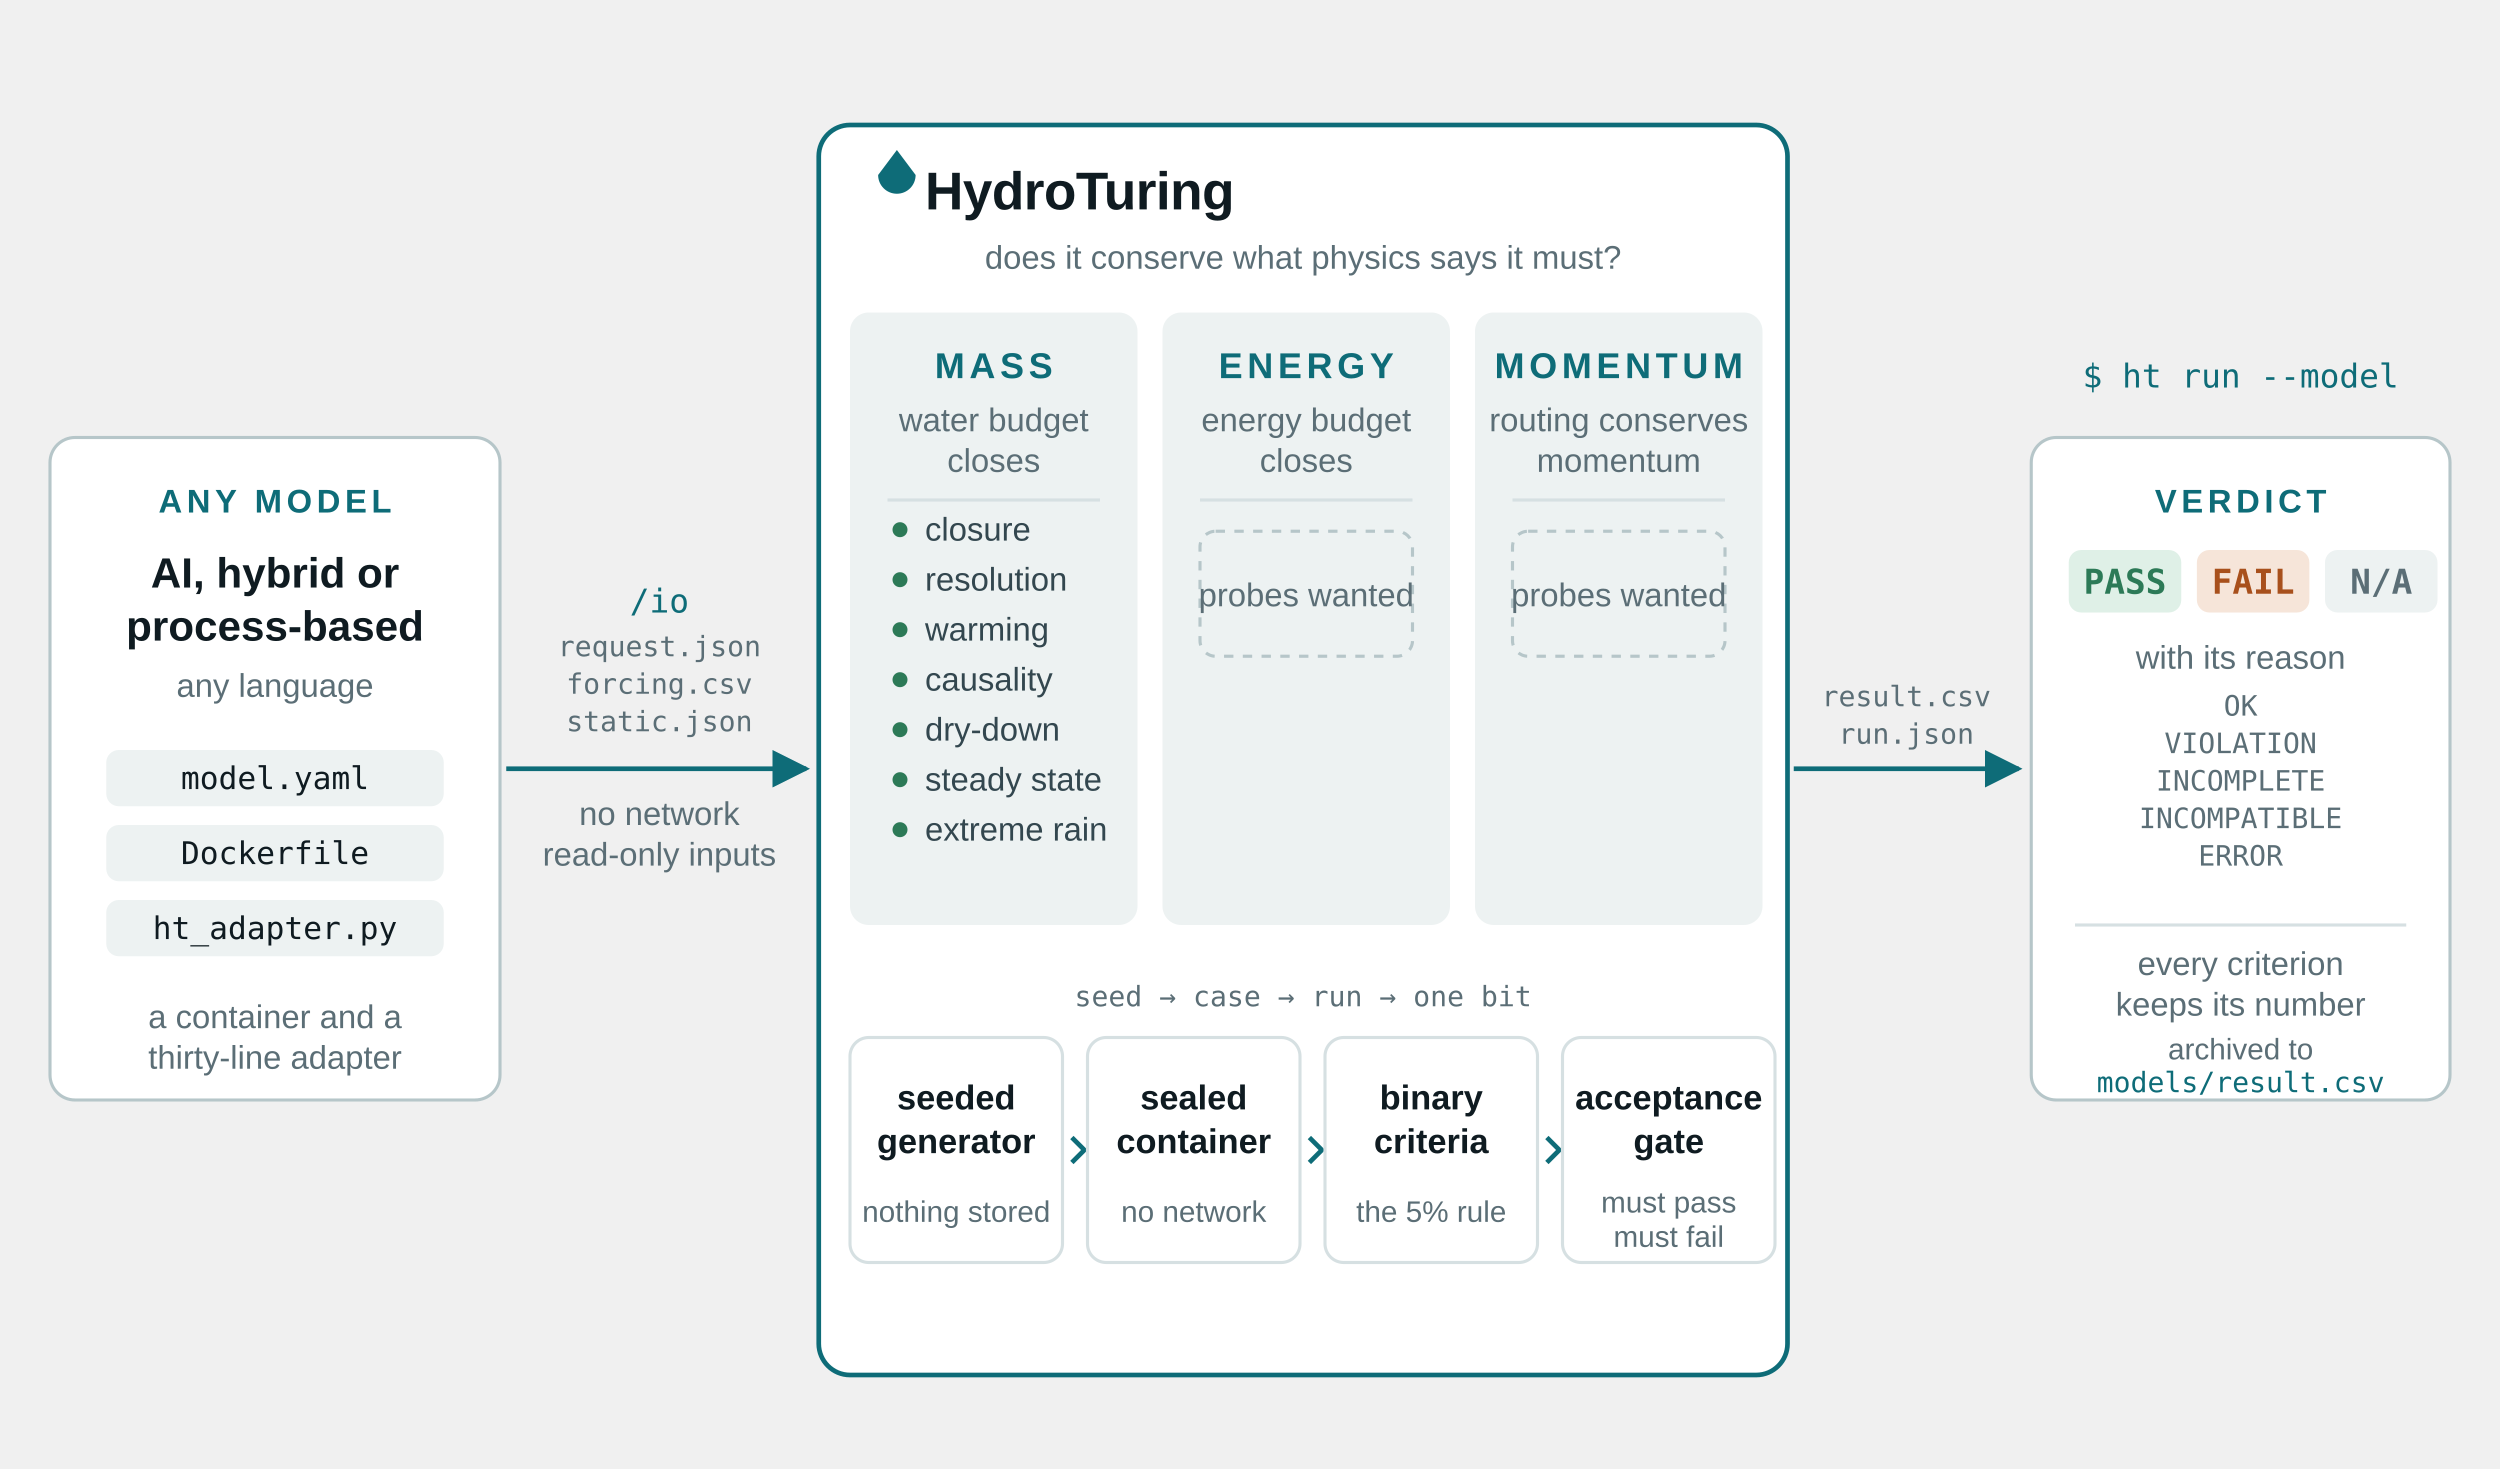
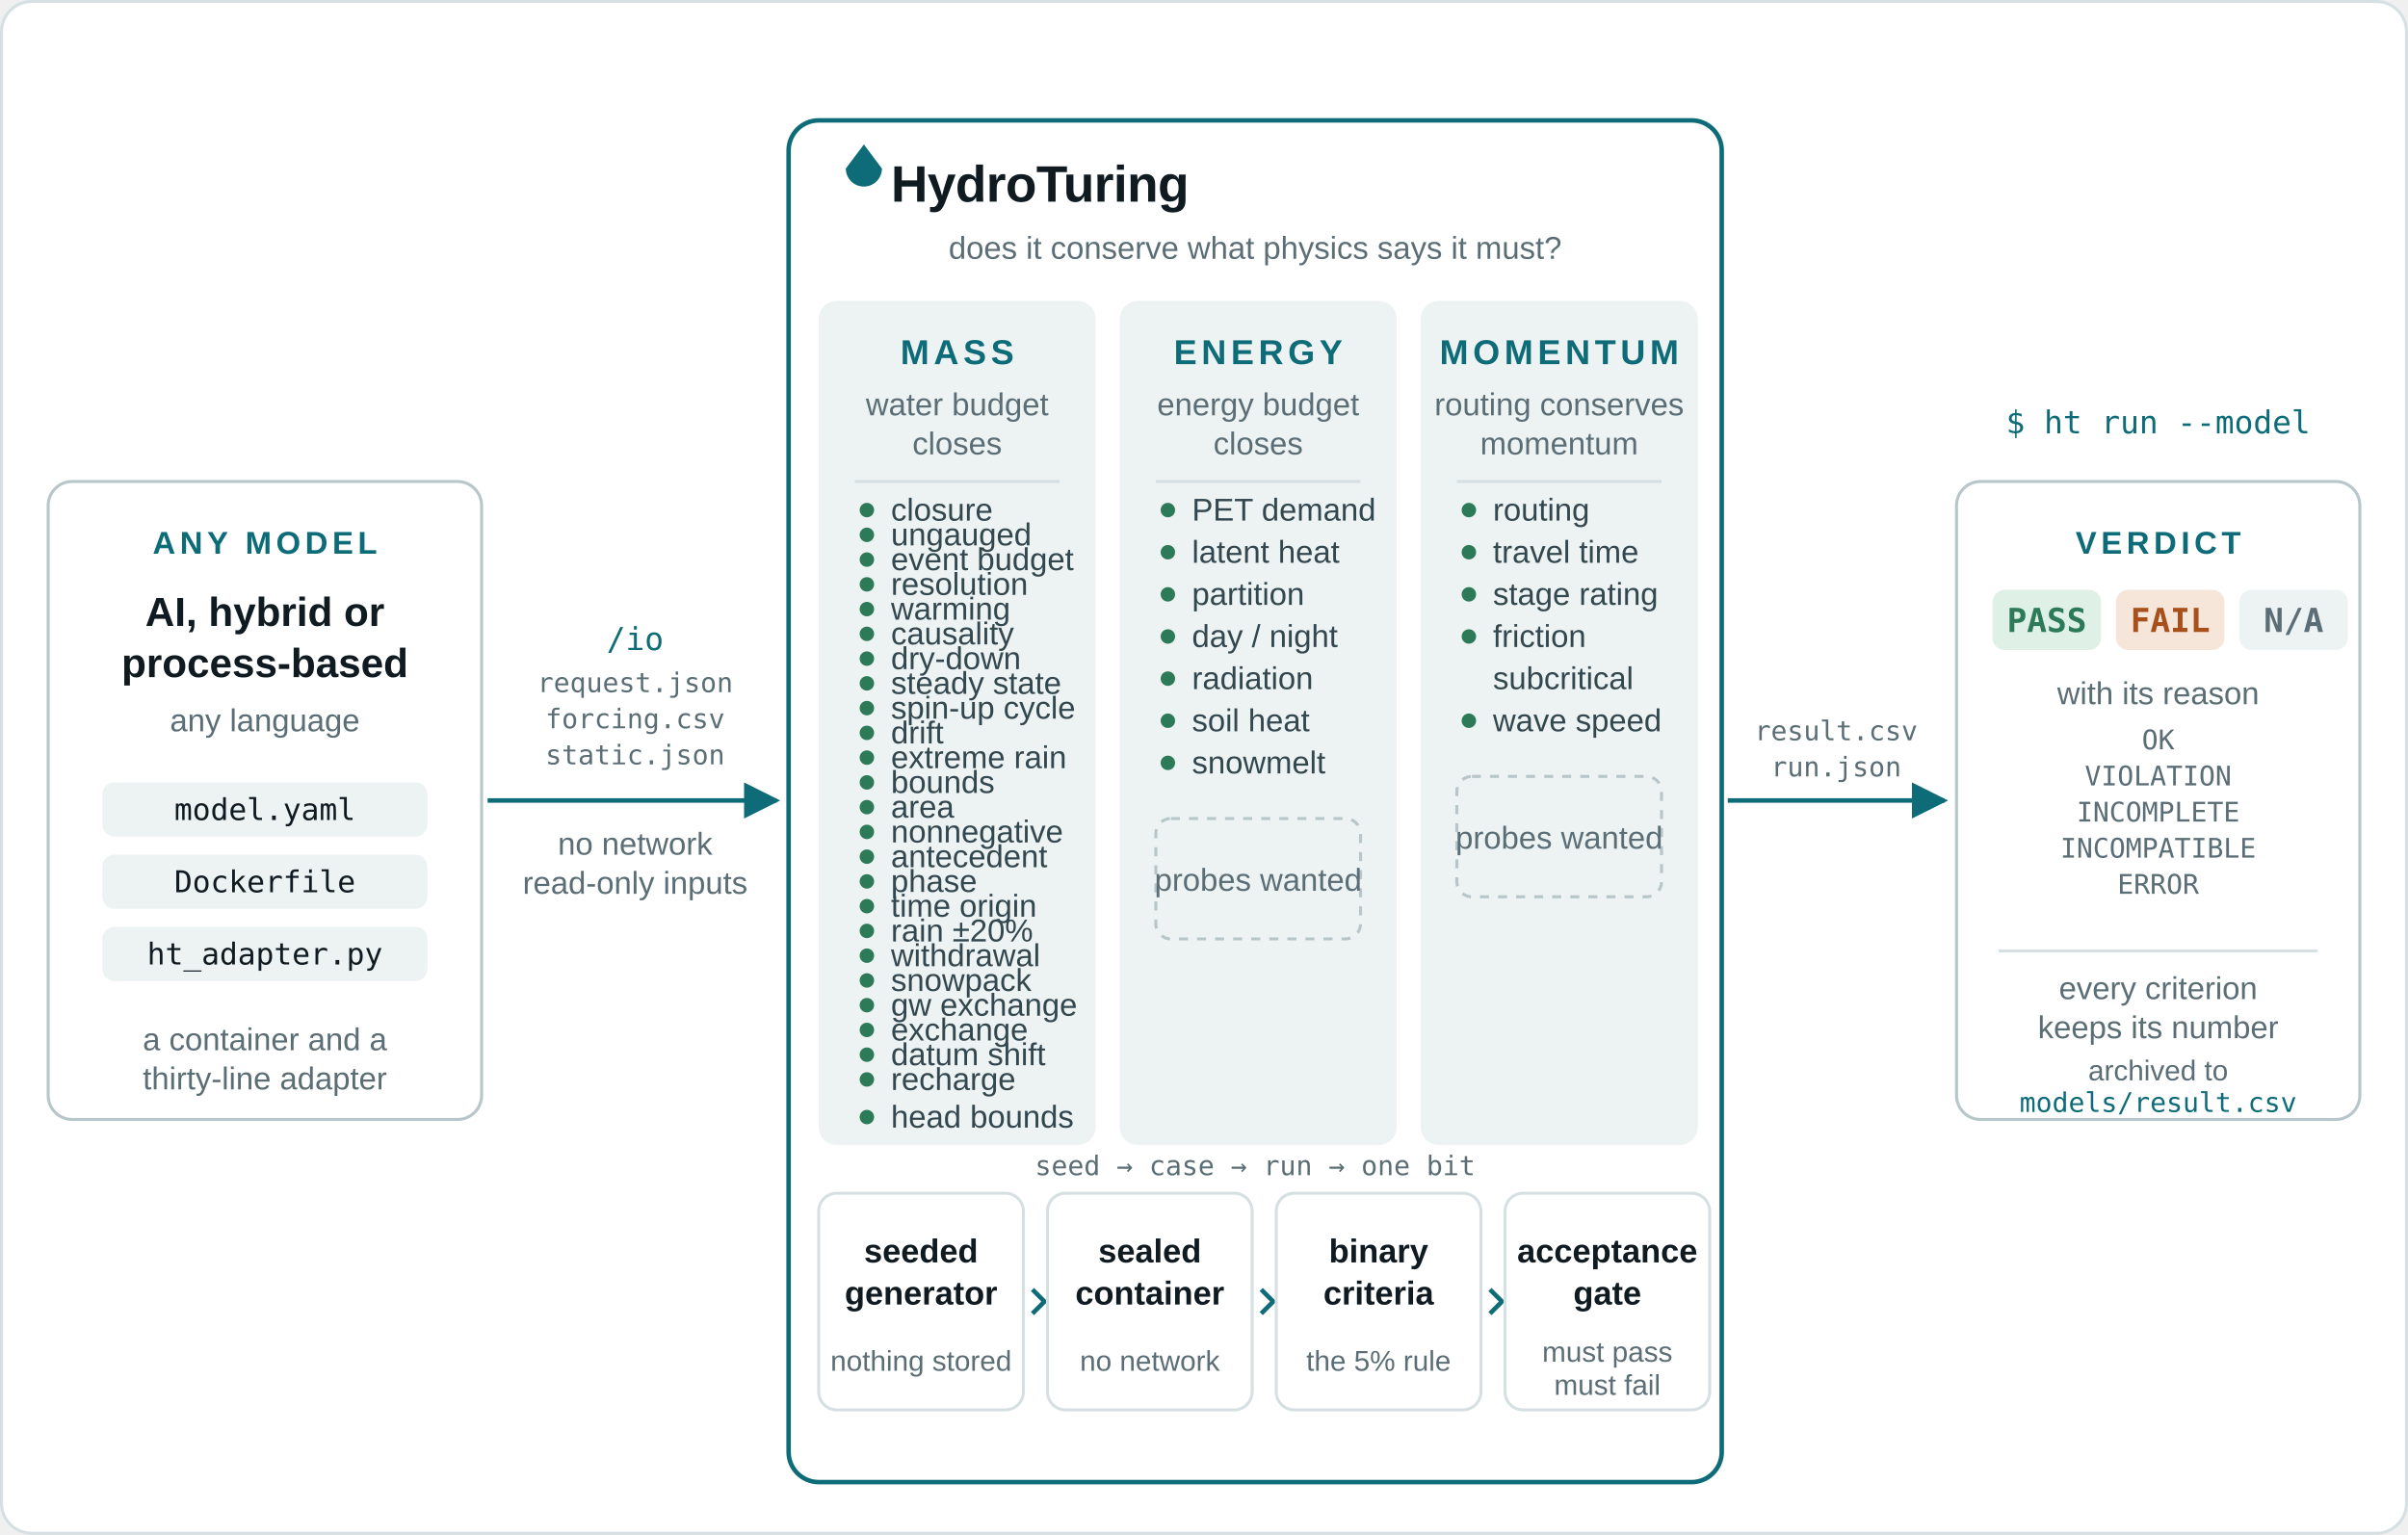
- <svg xmlns="http://www.w3.org/2000/svg" class="infra" width="800" height="470" viewBox="0 0 800 470" role="img" aria-labelledby="infratitle">
+ <svg xmlns="http://www.w3.org/2000/svg" class="infra" width="800" height="510" viewBox="0 0 800 510" role="img" aria-labelledby="infratitle">
  <style>
-   .infra text{font-family:"IBM Plex Sans","Helvetica Neue",Arial,sans-serif; fill:#33474F}
-   .infra .eyebrow{font-family:"IBM Plex Sans Condensed","IBM Plex Sans",Arial,sans-serif; font-size:10.5px; font-weight:600; letter-spacing:.14em; fill:#0E6C78}
-   .infra .title{font-family:"IBM Plex Sans Condensed","IBM Plex Sans",Arial,sans-serif; font-size:13.5px; font-weight:600; fill:#0F1B21}
-   .infra .brand{font-family:"IBM Plex Sans Condensed","IBM Plex Sans",Arial,sans-serif; font-size:17px; font-weight:700; letter-spacing:-.01em; fill:#0F1B21}
-   .infra .pillar{font-family:"IBM Plex Sans Condensed","IBM Plex Sans",Arial,sans-serif; font-size:11.5px; font-weight:700; letter-spacing:.13em; fill:#0E6C78}
-   .infra .step{font-family:"IBM Plex Sans Condensed","IBM Plex Sans",Arial,sans-serif; font-size:11px; font-weight:600; fill:#0F1B21}
-   .infra .probe{font-size:10.5px; fill:#33474F}
-   .infra .note{font-size:10.5px; fill:#5B6E76}
-   .infra .note-small{font-size:9.5px; fill:#5B6E76}
-   .infra .mono{font-family:"IBM Plex Mono",ui-monospace,Menlo,monospace; font-size:10px; fill:#0F1B21}
-   .infra .mono-small{font-family:"IBM Plex Mono",ui-monospace,Menlo,monospace; font-size:9px; fill:#5B6E76}
-   .infra .mono-accent{font-family:"IBM Plex Mono",ui-monospace,Menlo,monospace; font-size:10.5px; fill:#0E6C78}
-   .infra .mono-small-accent{font-family:"IBM Plex Mono",ui-monospace,Menlo,monospace; font-size:9px; fill:#0E6C78}
-   .infra .tag-pass{font-family:"IBM Plex Mono",ui-monospace,Menlo,monospace; font-size:11px; font-weight:600; fill:#2C7A57}
-   .infra .tag-fail{font-family:"IBM Plex Mono",ui-monospace,Menlo,monospace; font-size:11px; font-weight:600; fill:#A8501C}
-   .infra .tag-na{font-family:"IBM Plex Mono",ui-monospace,Menlo,monospace; font-size:11px; font-weight:600; fill:#5B6E76}
+ .infra text{font-family:"IBM Plex Sans","Helvetica Neue",Arial,sans-serif; fill:#33474F}
+ .infra .eyebrow{font-family:"IBM Plex Sans Condensed","IBM Plex Sans",Arial,sans-serif; font-size:10.5px; font-weight:600; letter-spacing:.14em; fill:#0E6C78}
+ .infra .title{font-family:"IBM Plex Sans Condensed","IBM Plex Sans",Arial,sans-serif; font-size:13.5px; font-weight:600; fill:#0F1B21}
+ .infra .brand{font-family:"IBM Plex Sans Condensed","IBM Plex Sans",Arial,sans-serif; font-size:17px; font-weight:700; letter-spacing:-.01em; fill:#0F1B21}
+ .infra .pillar{font-family:"IBM Plex Sans Condensed","IBM Plex Sans",Arial,sans-serif; font-size:11.5px; font-weight:700; letter-spacing:.13em; fill:#0E6C78}
+ .infra .step{font-family:"IBM Plex Sans Condensed","IBM Plex Sans",Arial,sans-serif; font-size:11px; font-weight:600; fill:#0F1B21}
+ .infra .probe{font-size:10.5px; fill:#33474F}
+ .infra .note{font-size:10.5px; fill:#5B6E76}
+ .infra .note-small{font-size:9.5px; fill:#5B6E76}
+ .infra .mono{font-family:"IBM Plex Mono",ui-monospace,Menlo,monospace; font-size:10px; fill:#0F1B21}
+ .infra .mono-small{font-family:"IBM Plex Mono",ui-monospace,Menlo,monospace; font-size:9px; fill:#5B6E76}
+ .infra .mono-accent{font-family:"IBM Plex Mono",ui-monospace,Menlo,monospace; font-size:10.5px; fill:#0E6C78}
+ .infra .mono-small-accent{font-family:"IBM Plex Mono",ui-monospace,Menlo,monospace; font-size:9px; fill:#0E6C78}
+ .infra .tag-pass{font-family:"IBM Plex Mono",ui-monospace,Menlo,monospace; font-size:11px; font-weight:600; fill:#2C7A57}
+ .infra .tag-fail{font-family:"IBM Plex Mono",ui-monospace,Menlo,monospace; font-size:11px; font-weight:600; fill:#A8501C}
+ .infra .tag-na{font-family:"IBM Plex Mono",ui-monospace,Menlo,monospace; font-size:11px; font-weight:600; fill:#5B6E76}
</style>
  <defs>
    <marker id="infra-arrow" viewBox="0 0 10 10" refX="9" refY="5" markerWidth="8" markerHeight="8" orient="auto-start-reverse">
      <path d="M0 0 L10 5 L0 10 z" fill="#0E6C78" />
    </marker>
  </defs>
-   <rect x="16" y="140" width="144" height="212" rx="8" fill="#FFFFFF" stroke="#B6C6C9" />
-   <text x="88" y="164" class="eyebrow" text-anchor="middle">ANY MODEL</text>
-   <text x="88" y="188" class="title" text-anchor="middle">AI, hybrid or</text>
-   <text x="88" y="205" class="title" text-anchor="middle">process-based</text>
-   <text x="88" y="223" class="note" text-anchor="middle">any language</text>
-   <rect x="34" y="240" width="108" height="18" rx="4" fill="#EDF2F2" />
-   <text x="88" y="252.5" class="mono" text-anchor="middle">model.yaml</text>
-   <rect x="34" y="264" width="108" height="18" rx="4" fill="#EDF2F2" />
-   <text x="88" y="276.5" class="mono" text-anchor="middle">Dockerfile</text>
-   <rect x="34" y="288" width="108" height="18" rx="4" fill="#EDF2F2" />
-   <text x="88" y="300.5" class="mono" text-anchor="middle">ht_adapter.py</text>
-   <text x="88" y="329" class="note" text-anchor="middle">a container and a</text>
-   <text x="88" y="342" class="note" text-anchor="middle">thirty-line adapter</text>
-   <line x1="162" y1="246" x2="258" y2="246" stroke="#0E6C78" stroke-width="1.5" marker-end="url(#infra-arrow)" />
-   <text x="211" y="196" class="mono-accent" text-anchor="middle">/io</text>
-   <text x="211" y="210" class="mono-small" text-anchor="middle">request.json</text>
-   <text x="211" y="222" class="mono-small" text-anchor="middle">forcing.csv</text>
-   <text x="211" y="234" class="mono-small" text-anchor="middle">static.json</text>
-   <text x="211" y="264" class="note" text-anchor="middle">no network</text>
-   <text x="211" y="277" class="note" text-anchor="middle">read-only inputs</text>
-   <rect x="262" y="40" width="310" height="400" rx="10" fill="#FFFFFF" stroke="#0E6C78" stroke-width="1.5" />
+   <rect x="0.5" y="0.5" width="799" height="509" rx="10" fill="#FFFFFF" stroke="#D6E0E2" />
+   <rect x="16" y="160" width="144" height="212" rx="8" fill="#FFFFFF" stroke="#B6C6C9" />
+   <text x="88" y="184" class="eyebrow" text-anchor="middle">ANY MODEL</text>
+   <text x="88" y="208" class="title" text-anchor="middle">AI, hybrid or</text>
+   <text x="88" y="225" class="title" text-anchor="middle">process-based</text>
+   <text x="88" y="243" class="note" text-anchor="middle">any language</text>
+   <rect x="34" y="260" width="108" height="18" rx="4" fill="#EDF2F2" />
+   <text x="88" y="272.5" class="mono" text-anchor="middle">model.yaml</text>
+   <rect x="34" y="284" width="108" height="18" rx="4" fill="#EDF2F2" />
+   <text x="88" y="296.5" class="mono" text-anchor="middle">Dockerfile</text>
+   <rect x="34" y="308" width="108" height="18" rx="4" fill="#EDF2F2" />
+   <text x="88" y="320.5" class="mono" text-anchor="middle">ht_adapter.py</text>
+   <text x="88" y="349" class="note" text-anchor="middle">a container and a</text>
+   <text x="88" y="362" class="note" text-anchor="middle">thirty-line adapter</text>
+   <line x1="162" y1="266" x2="258" y2="266" stroke="#0E6C78" stroke-width="1.5" marker-end="url(#infra-arrow)" />
+   <text x="211" y="216" class="mono-accent" text-anchor="middle">/io</text>
+   <text x="211" y="230" class="mono-small" text-anchor="middle">request.json</text>
+   <text x="211" y="242" class="mono-small" text-anchor="middle">forcing.csv</text>
+   <text x="211" y="254" class="mono-small" text-anchor="middle">static.json</text>
+   <text x="211" y="284" class="note" text-anchor="middle">no network</text>
+   <text x="211" y="297" class="note" text-anchor="middle">read-only inputs</text>
+   <rect x="262" y="40" width="310" height="452.5" rx="10" fill="#FFFFFF" stroke="#0E6C78" stroke-width="1.5" />
  <path d="M281 56 l6 -8 l6 8 a6 6 0 1 1 -12 0 z" fill="#0E6C78" />
  <text x="296" y="67" class="brand">HydroTuring</text>
  <text x="417" y="86" class="note" text-anchor="middle">does it conserve what physics says it must?</text>
-   <rect x="272" y="100" width="92" height="196" rx="6" fill="#EDF2F2" />
+   <rect x="272" y="100" width="92" height="280.5" rx="6" fill="#EDF2F2" />
  <text x="318" y="121" class="pillar" text-anchor="middle">MASS</text>
  <text x="318" y="138" class="note" text-anchor="middle">water budget</text>
  <text x="318" y="151" class="note" text-anchor="middle">closes</text>
  <line x1="284" y1="160" x2="352" y2="160" stroke="#D6E0E2" />
-   <circle cx="288" cy="169.5" r="2.4" fill="#2C7A57" />
-   <text x="296" y="173" class="probe">closure</text>
-   <circle cx="288" cy="185.5" r="2.4" fill="#2C7A57" />
-   <text x="296" y="189" class="probe">resolution</text>
-   <circle cx="288" cy="201.5" r="2.4" fill="#2C7A57" />
-   <text x="296" y="205" class="probe">warming</text>
-   <circle cx="288" cy="217.5" r="2.4" fill="#2C7A57" />
-   <text x="296" y="221" class="probe">causality</text>
-   <circle cx="288" cy="233.5" r="2.4" fill="#2C7A57" />
-   <text x="296" y="237" class="probe">dry-down</text>
-   <circle cx="288" cy="249.5" r="2.4" fill="#2C7A57" />
-   <text x="296" y="253" class="probe">steady state</text>
-   <circle cx="288" cy="265.5" r="2.4" fill="#2C7A57" />
-   <text x="296" y="269" class="probe">extreme rain</text>
-   <rect x="372" y="100" width="92" height="196" rx="6" fill="#EDF2F2" />
+   <circle cx="288" cy="169.50" r="2.4" fill="#2C7A57" />
+   <text x="296" y="173.00" class="probe">closure</text>
+   <circle cx="288" cy="177.73" r="2.4" fill="#2C7A57" />
+   <text x="296" y="181.23" class="probe">ungauged</text>
+   <circle cx="288" cy="185.95" r="2.4" fill="#2C7A57" />
+   <text x="296" y="189.45" class="probe">event budget</text>
+   <circle cx="288" cy="194.18" r="2.4" fill="#2C7A57" />
+   <text x="296" y="197.68" class="probe">resolution</text>
+   <circle cx="288" cy="202.40" r="2.4" fill="#2C7A57" />
+   <text x="296" y="205.90" class="probe">warming</text>
+   <circle cx="288" cy="210.63" r="2.4" fill="#2C7A57" />
+   <text x="296" y="214.13" class="probe">causality</text>
+   <circle cx="288" cy="218.86" r="2.4" fill="#2C7A57" />
+   <text x="296" y="222.36" class="probe">dry-down</text>
+   <circle cx="288" cy="227.08" r="2.4" fill="#2C7A57" />
+   <text x="296" y="230.58" class="probe">steady state</text>
+   <circle cx="288" cy="235.31" r="2.4" fill="#2C7A57" />
+   <text x="296" y="238.81" class="probe">spin-up cycle</text>
+   <circle cx="288" cy="243.53" r="2.4" fill="#2C7A57" />
+   <text x="296" y="247.03" class="probe">drift</text>
+   <circle cx="288" cy="251.76" r="2.4" fill="#2C7A57" />
+   <text x="296" y="255.26" class="probe">extreme rain</text>
+   <circle cx="288" cy="259.99" r="2.4" fill="#2C7A57" />
+   <text x="296" y="263.49" class="probe">bounds</text>
+   <circle cx="288" cy="268.21" r="2.4" fill="#2C7A57" />
+   <text x="296" y="271.71" class="probe">area</text>
+   <circle cx="288" cy="276.44" r="2.4" fill="#2C7A57" />
+   <text x="296" y="279.94" class="probe">nonnegative</text>
+   <circle cx="288" cy="284.67" r="2.4" fill="#2C7A57" />
+   <text x="296" y="288.17" class="probe">antecedent</text>
+   <circle cx="288" cy="292.89" r="2.4" fill="#2C7A57" />
+   <text x="296" y="296.39" class="probe">phase</text>
+   <circle cx="288" cy="301.12" r="2.4" fill="#2C7A57" />
+   <text x="296" y="304.62" class="probe">time origin</text>
+   <circle cx="288" cy="309.34" r="2.4" fill="#2C7A57" />
+   <text x="296" y="312.84" class="probe">rain ±20%</text>
+   <circle cx="288" cy="317.57" r="2.4" fill="#2C7A57" />
+   <text x="296" y="321.07" class="probe">withdrawal</text>
+   <circle cx="288" cy="325.80" r="2.4" fill="#2C7A57" />
+   <text x="296" y="329.30" class="probe">snowpack</text>
+   <circle cx="288" cy="334.02" r="2.4" fill="#2C7A57" />
+   <text x="296" y="337.52" class="probe">gw exchange</text>
+   <circle cx="288" cy="342.25" r="2.4" fill="#2C7A57" />
+   <text x="296" y="345.75" class="probe">exchange</text>
+   <circle cx="288" cy="350.47" r="2.4" fill="#2C7A57" />
+   <text x="296" y="353.97" class="probe">datum shift</text>
+   <circle cx="288" cy="358.70" r="2.4" fill="#2C7A57" />
+   <text x="296" y="362.20" class="probe">recharge</text>
+   <circle cx="288" cy="371.20" r="2.4" fill="#2C7A57" />
+   <text x="296" y="374.70" class="probe">head bounds</text>
+   <rect x="372" y="100" width="92" height="280.5" rx="6" fill="#EDF2F2" />
  <text x="418" y="121" class="pillar" text-anchor="middle">ENERGY</text>
  <text x="418" y="138" class="note" text-anchor="middle">energy budget</text>
  <text x="418" y="151" class="note" text-anchor="middle">closes</text>
  <line x1="384" y1="160" x2="452" y2="160" stroke="#D6E0E2" />
-   <rect x="384" y="170" width="68" height="40" rx="5" fill="none" stroke="#B6C6C9" stroke-dasharray="3 3" />
-   <text x="418" y="194" class="note" text-anchor="middle">probes wanted</text>
-   <rect x="472" y="100" width="92" height="196" rx="6" fill="#EDF2F2" />
+   <circle cx="388" cy="169.5" r="2.4" fill="#2C7A57" />
+   <text x="396" y="173" class="probe">PET demand</text>
+   <circle cx="388" cy="183.5" r="2.4" fill="#2C7A57" />
+   <text x="396" y="187" class="probe">latent heat</text>
+   <circle cx="388" cy="197.5" r="2.4" fill="#2C7A57" />
+   <text x="396" y="201" class="probe">partition</text>
+   <circle cx="388" cy="211.5" r="2.4" fill="#2C7A57" />
+   <text x="396" y="215" class="probe">day / night</text>
+   <circle cx="388" cy="225.5" r="2.4" fill="#2C7A57" />
+   <text x="396" y="229" class="probe">radiation</text>
+   <circle cx="388" cy="239.5" r="2.4" fill="#2C7A57" />
+   <text x="396" y="243" class="probe">soil heat</text>
+   <circle cx="388" cy="253.5" r="2.4" fill="#2C7A57" />
+   <text x="396" y="257" class="probe">snowmelt</text>
+   <rect x="384" y="272" width="68" height="40" rx="5" fill="none" stroke="#B6C6C9" stroke-dasharray="3 3" />
+   <text x="418" y="296" class="note" text-anchor="middle">probes wanted</text>
+   <rect x="472" y="100" width="92" height="280.5" rx="6" fill="#EDF2F2" />
  <text x="518" y="121" class="pillar" text-anchor="middle">MOMENTUM</text>
  <text x="518" y="138" class="note" text-anchor="middle">routing conserves</text>
  <text x="518" y="151" class="note" text-anchor="middle">momentum</text>
  <line x1="484" y1="160" x2="552" y2="160" stroke="#D6E0E2" />
-   <rect x="484" y="170" width="68" height="40" rx="5" fill="none" stroke="#B6C6C9" stroke-dasharray="3 3" />
-   <text x="518" y="194" class="note" text-anchor="middle">probes wanted</text>
-   <text x="417" y="322" class="mono-small" text-anchor="middle">seed → case → run → one bit</text>
-   <rect x="272" y="332" width="68" height="72" rx="6" fill="#FFFFFF" stroke="#D6E0E2" />
-   <text x="306" y="355" class="step" text-anchor="middle">seeded</text>
-   <text x="306" y="369" class="step" text-anchor="middle">generator</text>
-   <text x="306" y="391" class="note-small" text-anchor="middle">nothing stored</text>
-   <path d="M343 364 l4 4 l-4 4" fill="none" stroke="#0E6C78" stroke-width="1.5" />
-   <rect x="348" y="332" width="68" height="72" rx="6" fill="#FFFFFF" stroke="#D6E0E2" />
-   <text x="382" y="355" class="step" text-anchor="middle">sealed</text>
-   <text x="382" y="369" class="step" text-anchor="middle">container</text>
-   <text x="382" y="391" class="note-small" text-anchor="middle">no network</text>
-   <path d="M419 364 l4 4 l-4 4" fill="none" stroke="#0E6C78" stroke-width="1.5" />
-   <rect x="424" y="332" width="68" height="72" rx="6" fill="#FFFFFF" stroke="#D6E0E2" />
-   <text x="458" y="355" class="step" text-anchor="middle">binary</text>
-   <text x="458" y="369" class="step" text-anchor="middle">criteria</text>
-   <text x="458" y="391" class="note-small" text-anchor="middle">the 5% rule</text>
-   <path d="M495 364 l4 4 l-4 4" fill="none" stroke="#0E6C78" stroke-width="1.5" />
-   <rect x="500" y="332" width="68" height="72" rx="6" fill="#FFFFFF" stroke="#D6E0E2" />
-   <text x="534" y="355" class="step" text-anchor="middle">acceptance</text>
-   <text x="534" y="369" class="step" text-anchor="middle">gate</text>
-   <text x="534" y="388" class="note-small" text-anchor="middle">must pass</text>
-   <text x="534" y="399" class="note-small" text-anchor="middle">must fail</text>
-   <line x1="574" y1="246" x2="646" y2="246" stroke="#0E6C78" stroke-width="1.5" marker-end="url(#infra-arrow)" />
-   <text x="610" y="226" class="mono-small" text-anchor="middle">result.csv</text>
-   <text x="610" y="238" class="mono-small" text-anchor="middle">run.json</text>
-   <rect x="650" y="140" width="134" height="212" rx="8" fill="#FFFFFF" stroke="#B6C6C9" />
-   <text x="717" y="124" class="mono-accent" text-anchor="middle">$ ht run --model</text>
-   <text x="717" y="164" class="eyebrow" text-anchor="middle">VERDICT</text>
-   <rect x="662" y="176" width="36" height="20" rx="4" fill="#DFF0E7" />
-   <text x="680" y="190" class="tag-pass" text-anchor="middle">PASS</text>
-   <rect x="703" y="176" width="36" height="20" rx="4" fill="#F6E5D9" />
-   <text x="721" y="190" class="tag-fail" text-anchor="middle">FAIL</text>
-   <rect x="744" y="176" width="36" height="20" rx="4" fill="#EDF2F2" />
-   <text x="762" y="190" class="tag-na" text-anchor="middle">N/A</text>
-   <text x="717" y="214" class="note" text-anchor="middle">with its reason</text>
-   <text x="717" y="229" class="mono-small" text-anchor="middle">OK</text>
-   <text x="717" y="241" class="mono-small" text-anchor="middle">VIOLATION</text>
-   <text x="717" y="253" class="mono-small" text-anchor="middle">INCOMPLETE</text>
-   <text x="717" y="265" class="mono-small" text-anchor="middle">INCOMPATIBLE</text>
-   <text x="717" y="277" class="mono-small" text-anchor="middle">ERROR</text>
-   <line x1="664" y1="296" x2="770" y2="296" stroke="#D6E0E2" />
-   <text x="717" y="312" class="note" text-anchor="middle">every criterion</text>
-   <text x="717" y="325" class="note" text-anchor="middle">keeps its number</text>
-   <text x="717" y="339" class="note-small" text-anchor="middle">archived to</text>
-   <text x="717" y="349.5" class="mono-small-accent" text-anchor="middle">models/result.csv</text>
+   <circle cx="488" cy="169.5" r="2.4" fill="#2C7A57" />
+   <text x="496" y="173" class="probe">routing</text>
+   <circle cx="488" cy="183.5" r="2.4" fill="#2C7A57" />
+   <text x="496" y="187" class="probe">travel time</text>
+   <circle cx="488" cy="197.5" r="2.4" fill="#2C7A57" />
+   <text x="496" y="201" class="probe">stage rating</text>
+   <circle cx="488" cy="211.5" r="2.4" fill="#2C7A57" />
+   <text x="496" y="215" class="probe">friction</text>
+   <text x="496" y="229" class="probe">subcritical</text>
+   <circle cx="488" cy="239.5" r="2.4" fill="#2C7A57" />
+   <text x="496" y="243" class="probe">wave speed</text>
+   <rect x="484" y="258" width="68" height="40" rx="5" fill="none" stroke="#B6C6C9" stroke-dasharray="3 3" />
+   <text x="518" y="282" class="note" text-anchor="middle">probes wanted</text>
+   <g transform="translate(0 12.5)">
+     <text x="417" y="378" class="mono-small" text-anchor="middle">seed → case → run → one bit</text>
+     <rect x="272" y="384" width="68" height="72" rx="6" fill="#FFFFFF" stroke="#D6E0E2" />
+     <text x="306" y="407" class="step" text-anchor="middle">seeded</text>
+     <text x="306" y="421" class="step" text-anchor="middle">generator</text>
+     <text x="306" y="443" class="note-small" text-anchor="middle">nothing stored</text>
+     <path d="M343 416 l4 4 l-4 4" fill="none" stroke="#0E6C78" stroke-width="1.5" />
+     <rect x="348" y="384" width="68" height="72" rx="6" fill="#FFFFFF" stroke="#D6E0E2" />
+     <text x="382" y="407" class="step" text-anchor="middle">sealed</text>
+     <text x="382" y="421" class="step" text-anchor="middle">container</text>
+     <text x="382" y="443" class="note-small" text-anchor="middle">no network</text>
+     <path d="M419 416 l4 4 l-4 4" fill="none" stroke="#0E6C78" stroke-width="1.5" />
+     <rect x="424" y="384" width="68" height="72" rx="6" fill="#FFFFFF" stroke="#D6E0E2" />
+     <text x="458" y="407" class="step" text-anchor="middle">binary</text>
+     <text x="458" y="421" class="step" text-anchor="middle">criteria</text>
+     <text x="458" y="443" class="note-small" text-anchor="middle">the 5% rule</text>
+     <path d="M495 416 l4 4 l-4 4" fill="none" stroke="#0E6C78" stroke-width="1.5" />
+     <rect x="500" y="384" width="68" height="72" rx="6" fill="#FFFFFF" stroke="#D6E0E2" />
+     <text x="534" y="407" class="step" text-anchor="middle">acceptance</text>
+     <text x="534" y="421" class="step" text-anchor="middle">gate</text>
+     <text x="534" y="440" class="note-small" text-anchor="middle">must pass</text>
+     <text x="534" y="451" class="note-small" text-anchor="middle">must fail</text>
+   </g>
+   <line x1="574" y1="266" x2="646" y2="266" stroke="#0E6C78" stroke-width="1.5" marker-end="url(#infra-arrow)" />
+   <text x="610" y="246" class="mono-small" text-anchor="middle">result.csv</text>
+   <text x="610" y="258" class="mono-small" text-anchor="middle">run.json</text>
+   <rect x="650" y="160" width="134" height="212" rx="8" fill="#FFFFFF" stroke="#B6C6C9" />
+   <text x="717" y="144" class="mono-accent" text-anchor="middle">$ ht run --model</text>
+   <text x="717" y="184" class="eyebrow" text-anchor="middle">VERDICT</text>
+   <rect x="662" y="196" width="36" height="20" rx="4" fill="#DFF0E7" />
+   <text x="680" y="210" class="tag-pass" text-anchor="middle">PASS</text>
+   <rect x="703" y="196" width="36" height="20" rx="4" fill="#F6E5D9" />
+   <text x="721" y="210" class="tag-fail" text-anchor="middle">FAIL</text>
+   <rect x="744" y="196" width="36" height="20" rx="4" fill="#EDF2F2" />
+   <text x="762" y="210" class="tag-na" text-anchor="middle">N/A</text>
+   <text x="717" y="234" class="note" text-anchor="middle">with its reason</text>
+   <text x="717" y="249" class="mono-small" text-anchor="middle">OK</text>
+   <text x="717" y="261" class="mono-small" text-anchor="middle">VIOLATION</text>
+   <text x="717" y="273" class="mono-small" text-anchor="middle">INCOMPLETE</text>
+   <text x="717" y="285" class="mono-small" text-anchor="middle">INCOMPATIBLE</text>
+   <text x="717" y="297" class="mono-small" text-anchor="middle">ERROR</text>
+   <line x1="664" y1="316" x2="770" y2="316" stroke="#D6E0E2" />
+   <text x="717" y="332" class="note" text-anchor="middle">every criterion</text>
+   <text x="717" y="345" class="note" text-anchor="middle">keeps its number</text>
+   <text x="717" y="359" class="note-small" text-anchor="middle">archived to</text>
+   <text x="717" y="369.5" class="mono-small-accent" text-anchor="middle">models/result.csv</text>
</svg>
